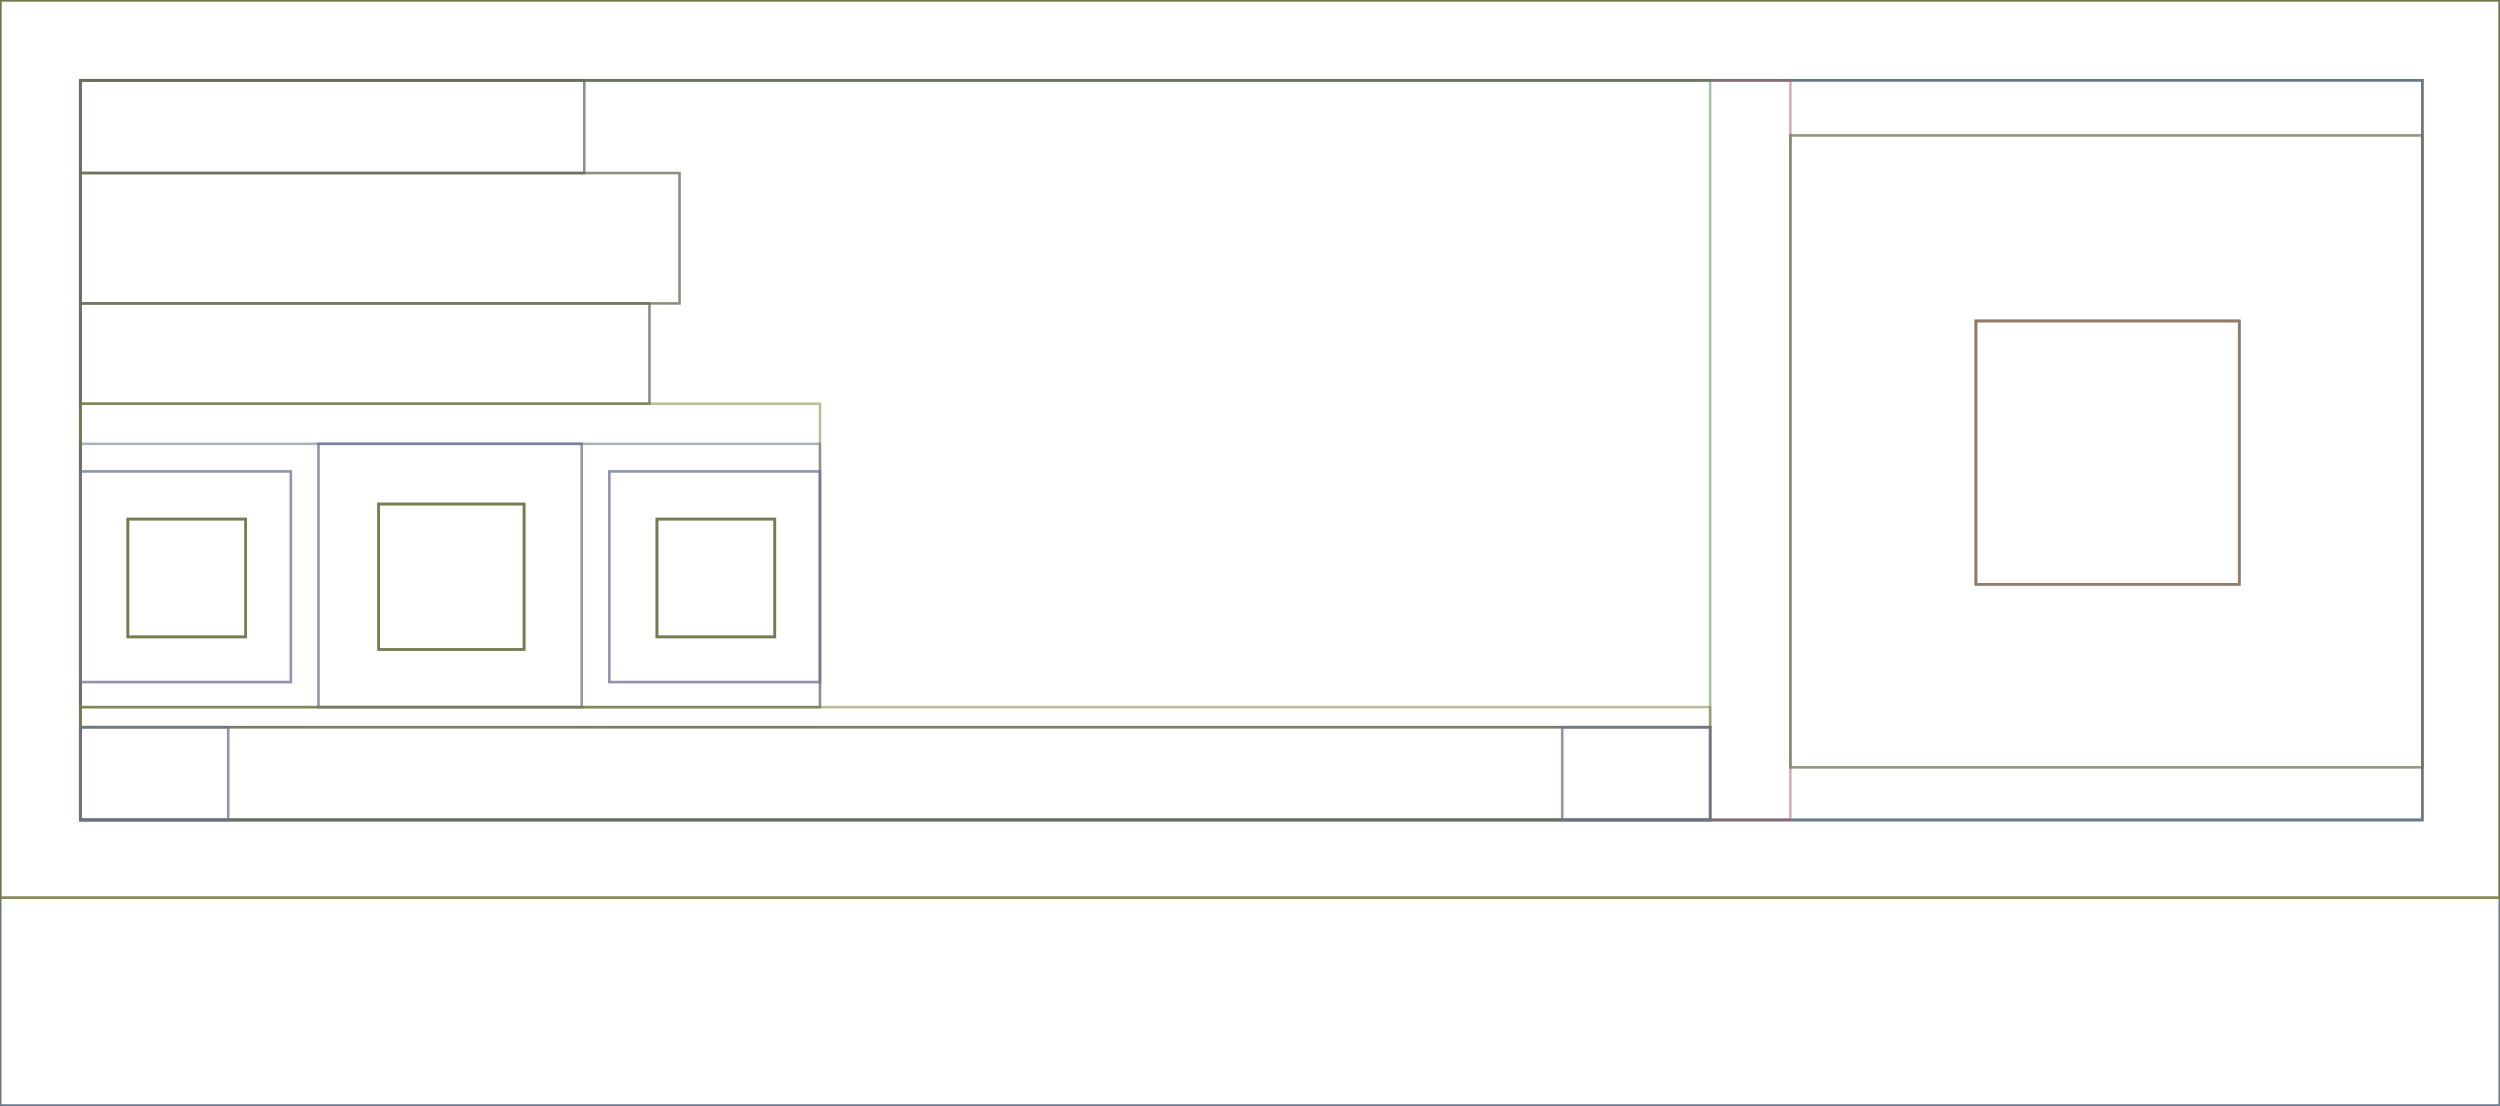
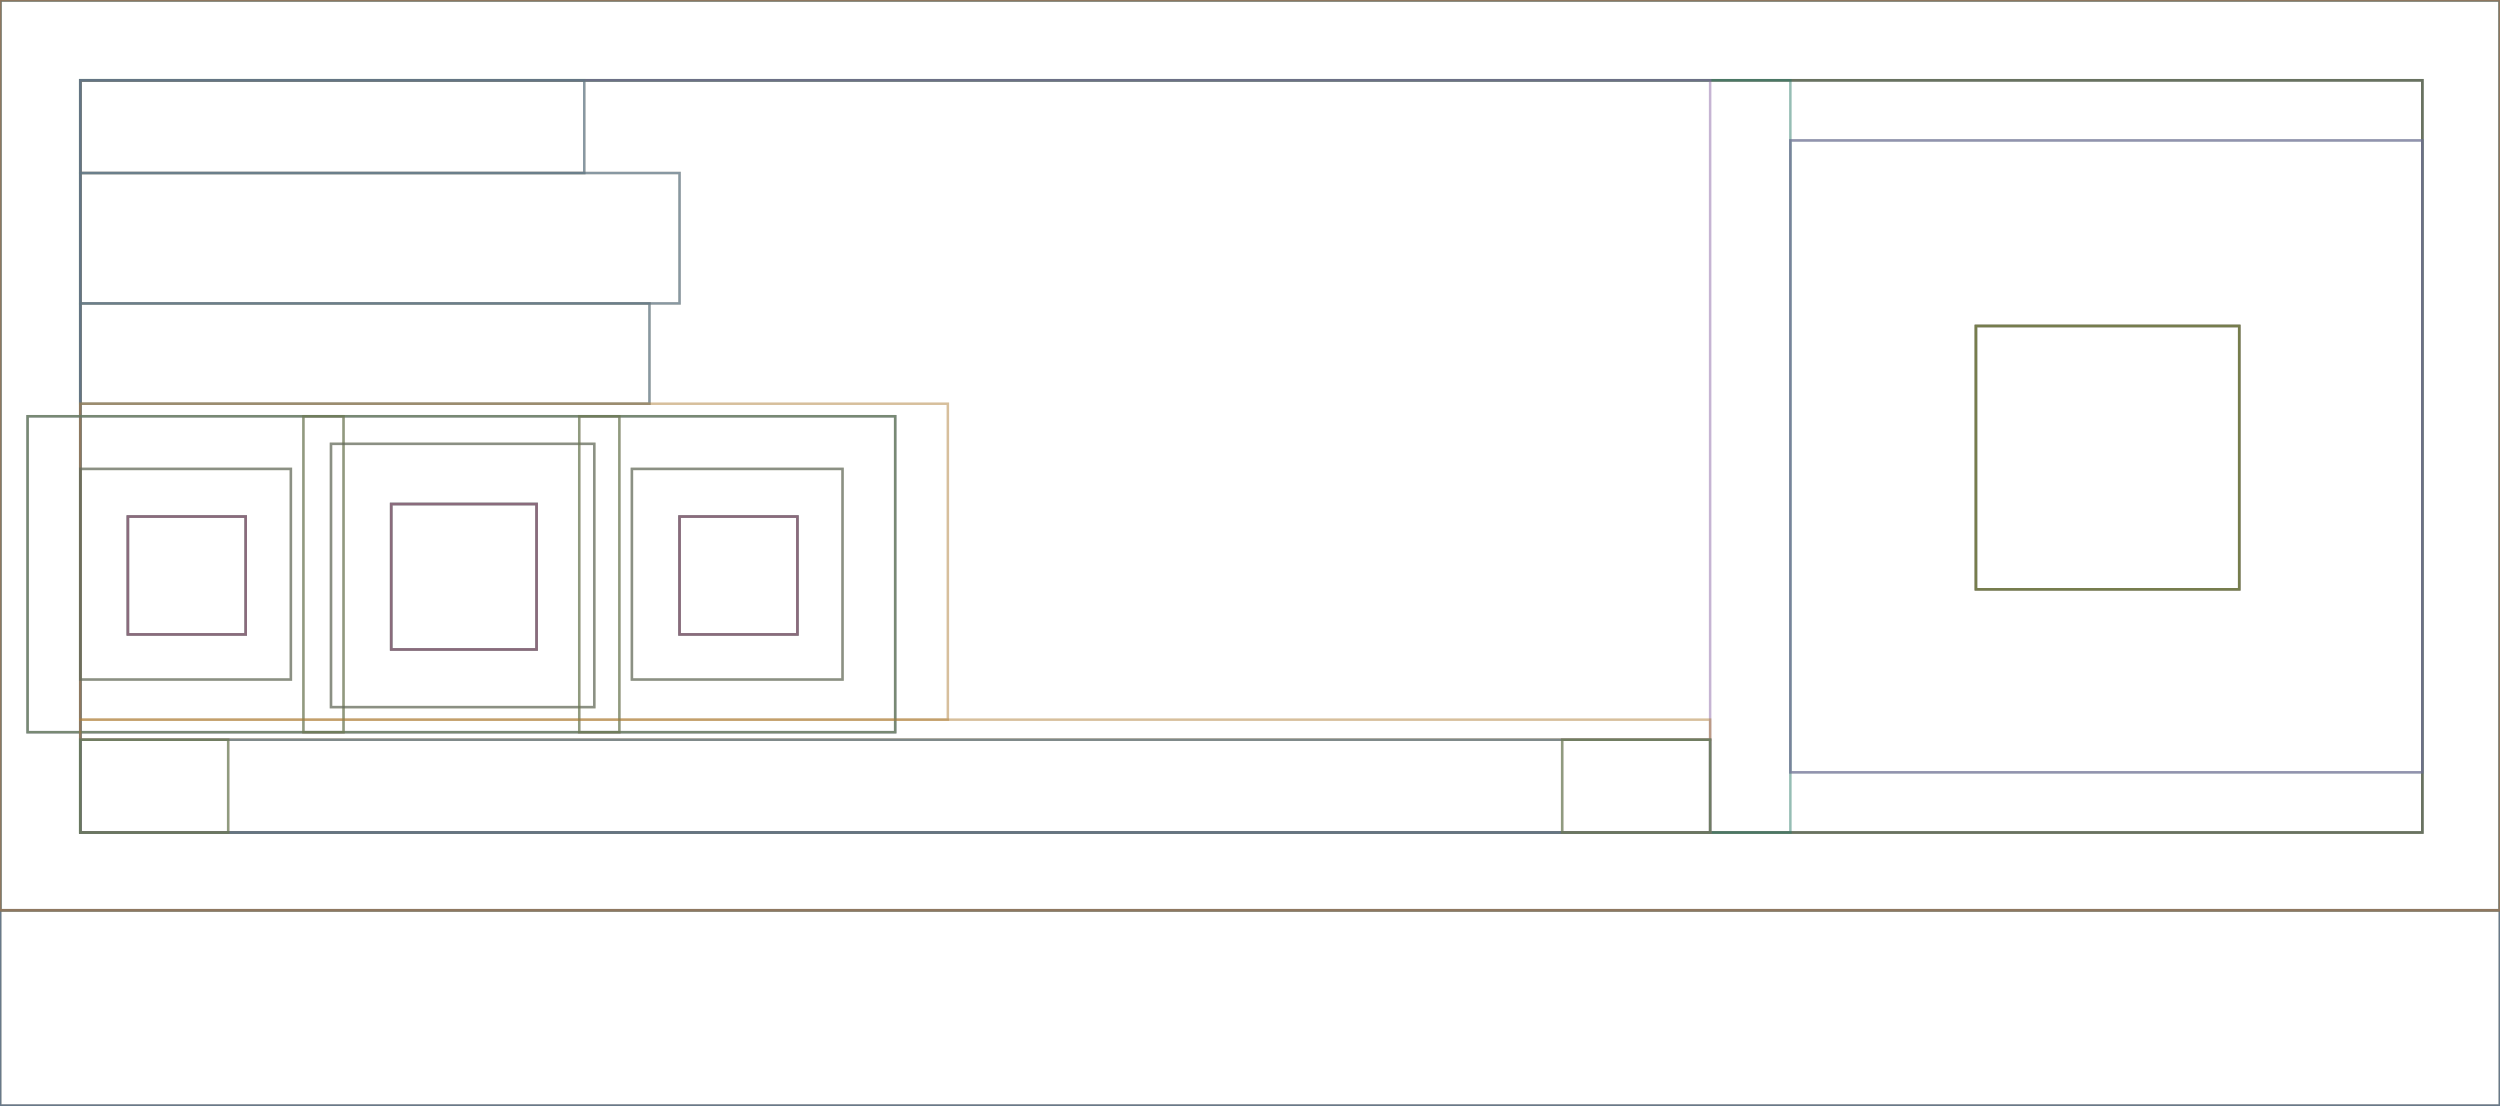
<svg xmlns="http://www.w3.org/2000/svg" viewBox="0 0 997 441" width="997" height="441" role="img" aria-label="Card/Media-Dark layout wireframe">
  <rect width="997" height="441" fill="#ffffff" />
  <g>
    <rect x="0" y="0" width="997" height="441" fill="none" fill-opacity="0" stroke="#5B6470" stroke-width="1" stroke-opacity="0.5" />
  </g>
  <g>
    <rect x="0" y="0" width="997" height="441" fill="none" fill-opacity="0" stroke="#2E7D6B" stroke-width="1" stroke-opacity="0.5" />
  </g>
  <g>
    <rect x="0" y="0" width="997" height="441" fill="none" fill-opacity="0" stroke="#8E6BA8" stroke-width="1" stroke-opacity="0.5" />
  </g>
  <g>
    <rect x="0" y="0" width="997" height="441" fill="none" fill-opacity="0" stroke="#B0813B" stroke-width="1" stroke-opacity="0.5" />
  </g>
  <g>
    <rect x="0" y="0" width="997" height="441" fill="none" fill-opacity="0" stroke="#3B72A8" stroke-width="1" stroke-opacity="0.5" />
  </g>
  <g>
-     <rect x="0" y="0" width="997" height="358" fill="none" fill-opacity="0" stroke="#A85B6B" stroke-width="1" stroke-opacity="0.5" />
-   </g>
-   <g>
-     <rect x="0" y="0" width="997" height="358" fill="none" fill-opacity="0" stroke="#4F8A4A" stroke-width="1" stroke-opacity="0.5" />
-   </g>
-   <g>
-     <rect x="0" y="0" width="997" height="358" fill="none" fill-opacity="0" stroke="#7A7A33" stroke-width="1" stroke-opacity="0.5" />
-   </g>
-   <g>
-     <rect x="32" y="32" width="934" height="295" fill="none" fill-opacity="0" stroke="#5B6470" stroke-width="1" stroke-opacity="0.5" />
-   </g>
-   <g>
-     <rect x="32" y="32" width="934" height="295" fill="none" fill-opacity="0" stroke="#2E7D6B" stroke-width="1" stroke-opacity="0.5" />
-   </g>
-   <g>
-     <rect x="32" y="32" width="934" height="295" fill="none" fill-opacity="0" stroke="#8E6BA8" stroke-width="1" stroke-opacity="0.5" />
-   </g>
-   <g>
-     <rect x="32" y="32" width="934" height="295" fill="none" fill-opacity="0" stroke="#B0813B" stroke-width="1" stroke-opacity="0.5" />
-   </g>
-   <g>
-     <rect x="32" y="32" width="934" height="295" fill="none" fill-opacity="0" stroke="#3B72A8" stroke-width="1" stroke-opacity="0.5" />
-   </g>
-   <g>
-     <rect x="32" y="32" width="682" height="295" fill="none" fill-opacity="0" stroke="#A85B6B" stroke-width="1" stroke-opacity="0.5" />
-   </g>
-   <g>
-     <rect x="32" y="32" width="650" height="295" fill="none" fill-opacity="0" stroke="#4F8A4A" stroke-width="1" stroke-opacity="0.5" />
-   </g>
-   <g>
-     <rect x="32" y="32" width="201" height="37" fill="none" fill-opacity="0" stroke="#7A7A33" stroke-width="1" stroke-opacity="0.5" />
-   </g>
-   <g>
-     <rect x="32" y="32" width="201" height="37" fill="none" fill-opacity="0" stroke="#5B6470" stroke-width="1" stroke-opacity="0.5" />
-   </g>
-   <g>
-     <rect x="32" y="69" width="239" height="52" fill="none" fill-opacity="0" stroke="#7A7A33" stroke-width="1" stroke-opacity="0.5" />
-   </g>
-   <g>
-     <rect x="32" y="69" width="239" height="52" fill="none" fill-opacity="0" stroke="#5B6470" stroke-width="1" stroke-opacity="0.5" />
-   </g>
-   <g>
-     <rect x="32" y="121" width="227" height="40" fill="none" fill-opacity="0" stroke="#7A7A33" stroke-width="1" stroke-opacity="0.5" />
-   </g>
-   <g>
-     <rect x="32" y="121" width="227" height="40" fill="none" fill-opacity="0" stroke="#5B6470" stroke-width="1" stroke-opacity="0.5" />
-   </g>
-   <g>
-     <rect x="32" y="161" width="295" height="121" fill="none" fill-opacity="0" stroke="#7A7A33" stroke-width="1" stroke-opacity="0.5" />
-   </g>
-   <g>
-     <rect x="32" y="177" width="295" height="105" fill="none" fill-opacity="0" stroke="#5B6470" stroke-width="1" stroke-opacity="0.5" />
-   </g>
-   <g>
-     <rect x="32" y="188" width="84" height="84" fill="none" fill-opacity="0" stroke="#2E7D6B" stroke-width="1" stroke-opacity="0.5" />
-   </g>
-   <g>
-     <rect x="32" y="188" width="84" height="84" fill="none" fill-opacity="0" stroke="#8E6BA8" stroke-width="1" stroke-opacity="0.5" />
-   </g>
-   <g>
-     <rect x="51" y="207" width="47" height="47" fill="none" fill-opacity="0" stroke="#B0813B" stroke-width="1" stroke-opacity="0.5" />
-   </g>
-   <g>
-     <rect x="51" y="207" width="47" height="47" fill="none" fill-opacity="0" stroke="#3B72A8" stroke-width="1" stroke-opacity="0.5" />
-   </g>
-   <g>
-     <rect x="51" y="207" width="47" height="47" fill="none" fill-opacity="0" stroke="#A85B6B" stroke-width="1" stroke-opacity="0.5" />
-   </g>
-   <g>
-     <rect x="51" y="207" width="47" height="47" fill="none" fill-opacity="0" stroke="#4F8A4A" stroke-width="1" stroke-opacity="0.5" />
-   </g>
-   <g>
-     <rect x="51" y="207" width="47" height="47" fill="none" fill-opacity="0" stroke="#7A7A33" stroke-width="1" stroke-opacity="0.5" />
-   </g>
-   <g>
-     <rect x="127" y="177" width="105" height="105" fill="none" fill-opacity="0" stroke="#2E7D6B" stroke-width="1" stroke-opacity="0.5" />
-   </g>
-   <g>
-     <rect x="127" y="177" width="105" height="105" fill="none" fill-opacity="0" stroke="#8E6BA8" stroke-width="1" stroke-opacity="0.5" />
-   </g>
-   <g>
-     <rect x="151" y="201" width="58" height="58" fill="none" fill-opacity="0" stroke="#B0813B" stroke-width="1" stroke-opacity="0.5" />
-   </g>
-   <g>
-     <rect x="151" y="201" width="58" height="58" fill="none" fill-opacity="0" stroke="#3B72A8" stroke-width="1" stroke-opacity="0.5" />
-   </g>
-   <g>
-     <rect x="151" y="201" width="58" height="58" fill="none" fill-opacity="0" stroke="#A85B6B" stroke-width="1" stroke-opacity="0.5" />
-   </g>
-   <g>
-     <rect x="151" y="201" width="58" height="58" fill="none" fill-opacity="0" stroke="#4F8A4A" stroke-width="1" stroke-opacity="0.5" />
-   </g>
-   <g>
-     <rect x="151" y="201" width="58" height="58" fill="none" fill-opacity="0" stroke="#7A7A33" stroke-width="1" stroke-opacity="0.5" />
-   </g>
-   <g>
-     <rect x="243" y="188" width="84" height="84" fill="none" fill-opacity="0" stroke="#2E7D6B" stroke-width="1" stroke-opacity="0.5" />
-   </g>
-   <g>
-     <rect x="243" y="188" width="84" height="84" fill="none" fill-opacity="0" stroke="#8E6BA8" stroke-width="1" stroke-opacity="0.5" />
-   </g>
-   <g>
-     <rect x="262" y="207" width="47" height="47" fill="none" fill-opacity="0" stroke="#B0813B" stroke-width="1" stroke-opacity="0.5" />
-   </g>
-   <g>
-     <rect x="262" y="207" width="47" height="47" fill="none" fill-opacity="0" stroke="#3B72A8" stroke-width="1" stroke-opacity="0.5" />
-   </g>
-   <g>
-     <rect x="262" y="207" width="47" height="47" fill="none" fill-opacity="0" stroke="#A85B6B" stroke-width="1" stroke-opacity="0.5" />
-   </g>
-   <g>
-     <rect x="262" y="207" width="47" height="47" fill="none" fill-opacity="0" stroke="#4F8A4A" stroke-width="1" stroke-opacity="0.5" />
-   </g>
-   <g>
-     <rect x="262" y="207" width="47" height="47" fill="none" fill-opacity="0" stroke="#7A7A33" stroke-width="1" stroke-opacity="0.5" />
-   </g>
-   <g>
-     <rect x="32" y="282" width="650" height="8" fill="none" fill-opacity="0" stroke="#7A7A33" stroke-width="1" stroke-opacity="0.5" />
-   </g>
-   <g>
-     <rect x="32" y="290" width="650" height="37" fill="none" fill-opacity="0" stroke="#7A7A33" stroke-width="1" stroke-opacity="0.5" />
-   </g>
-   <g>
-     <rect x="32" y="290" width="650" height="37" fill="none" fill-opacity="0" stroke="#5B6470" stroke-width="1" stroke-opacity="0.5" />
-   </g>
-   <g>
-     <rect x="32" y="290" width="59" height="37" fill="none" fill-opacity="0" stroke="#2E7D6B" stroke-width="1" stroke-opacity="0.5" />
-   </g>
-   <g>
-     <rect x="32" y="290" width="59" height="37" fill="none" fill-opacity="0" stroke="#8E6BA8" stroke-width="1" stroke-opacity="0.5" />
-   </g>
-   <g>
-     <rect x="623" y="290" width="59" height="37" fill="none" fill-opacity="0" stroke="#2E7D6B" stroke-width="1" stroke-opacity="0.5" />
-   </g>
-   <g>
-     <rect x="623" y="290" width="59" height="37" fill="none" fill-opacity="0" stroke="#8E6BA8" stroke-width="1" stroke-opacity="0.5" />
-   </g>
-   <g>
-     <rect x="714" y="54" width="252" height="252" fill="none" fill-opacity="0" stroke="#A85B6B" stroke-width="1" stroke-opacity="0.5" />
-   </g>
-   <g>
-     <rect x="714" y="54" width="252" height="252" fill="none" fill-opacity="0" stroke="#4F8A4A" stroke-width="1" stroke-opacity="0.5" />
-   </g>
-   <g>
-     <rect x="788" y="128" width="105" height="105" fill="none" fill-opacity="0" stroke="#7A7A33" stroke-width="1" stroke-opacity="0.5" />
-   </g>
-   <g>
-     <rect x="788" y="128" width="105" height="105" fill="none" fill-opacity="0" stroke="#5B6470" stroke-width="1" stroke-opacity="0.5" />
-   </g>
-   <g>
-     <rect x="788" y="128" width="105" height="105" fill="none" fill-opacity="0" stroke="#2E7D6B" stroke-width="1" stroke-opacity="0.5" />
-   </g>
-   <g>
-     <rect x="788" y="128" width="105" height="105" fill="none" fill-opacity="0" stroke="#8E6BA8" stroke-width="1" stroke-opacity="0.5" />
-   </g>
-   <g>
-     <rect x="788" y="128" width="105" height="105" fill="none" fill-opacity="0" stroke="#B0813B" stroke-width="1" stroke-opacity="0.5" />
+     <rect x="0" y="0" width="997" height="363" fill="none" fill-opacity="0" stroke="#A85B6B" stroke-width="1" stroke-opacity="0.5" />
+   </g>
+   <g>
+     <rect x="0" y="0" width="997" height="363" fill="none" fill-opacity="0" stroke="#4F8A4A" stroke-width="1" stroke-opacity="0.5" />
+   </g>
+   <g>
+     <rect x="0" y="0" width="997" height="363" fill="none" fill-opacity="0" stroke="#7A7A33" stroke-width="1" stroke-opacity="0.5" />
+   </g>
+   <g>
+     <rect x="0" y="0" width="997" height="363" fill="none" fill-opacity="0" stroke="#5B6470" stroke-width="1" stroke-opacity="0.5" />
+   </g>
+   <g>
+     <rect x="0" y="0" width="997" height="363" fill="none" fill-opacity="0" stroke="#2E7D6B" stroke-width="1" stroke-opacity="0.5" />
+   </g>
+   <g>
+     <rect x="0" y="0" width="997" height="363" fill="none" fill-opacity="0" stroke="#8E6BA8" stroke-width="1" stroke-opacity="0.5" />
+   </g>
+   <g>
+     <rect x="0" y="0" width="997" height="363" fill="none" fill-opacity="0" stroke="#B0813B" stroke-width="1" stroke-opacity="0.5" />
+   </g>
+   <g>
+     <rect x="32" y="32" width="934" height="300" fill="none" fill-opacity="0" stroke="#3B72A8" stroke-width="1" stroke-opacity="0.5" />
+   </g>
+   <g>
+     <rect x="32" y="32" width="934" height="300" fill="none" fill-opacity="0" stroke="#A85B6B" stroke-width="1" stroke-opacity="0.5" />
+   </g>
+   <g>
+     <rect x="32" y="32" width="934" height="300" fill="none" fill-opacity="0" stroke="#4F8A4A" stroke-width="1" stroke-opacity="0.5" />
+   </g>
+   <g>
+     <rect x="32" y="32" width="934" height="300" fill="none" fill-opacity="0" stroke="#7A7A33" stroke-width="1" stroke-opacity="0.5" />
+   </g>
+   <g>
+     <rect x="32" y="32" width="934" height="300" fill="none" fill-opacity="0" stroke="#5B6470" stroke-width="1" stroke-opacity="0.5" />
+   </g>
+   <g>
+     <rect x="32" y="32" width="682" height="300" fill="none" fill-opacity="0" stroke="#2E7D6B" stroke-width="1" stroke-opacity="0.5" />
+   </g>
+   <g>
+     <rect x="32" y="32" width="650" height="300" fill="none" fill-opacity="0" stroke="#8E6BA8" stroke-width="1" stroke-opacity="0.5" />
+   </g>
+   <g>
+     <rect x="32" y="32" width="201" height="37" fill="none" fill-opacity="0" stroke="#B0813B" stroke-width="1" stroke-opacity="0.5" />
+   </g>
+   <g>
+     <rect x="32" y="32" width="201" height="37" fill="none" fill-opacity="0" stroke="#3B72A8" stroke-width="1" stroke-opacity="0.5" />
+   </g>
+   <g>
+     <rect x="32" y="69" width="239" height="52" fill="none" fill-opacity="0" stroke="#B0813B" stroke-width="1" stroke-opacity="0.5" />
+   </g>
+   <g>
+     <rect x="32" y="69" width="239" height="52" fill="none" fill-opacity="0" stroke="#3B72A8" stroke-width="1" stroke-opacity="0.5" />
+   </g>
+   <g>
+     <rect x="32" y="121" width="227" height="40" fill="none" fill-opacity="0" stroke="#B0813B" stroke-width="1" stroke-opacity="0.5" />
+   </g>
+   <g>
+     <rect x="32" y="121" width="227" height="40" fill="none" fill-opacity="0" stroke="#3B72A8" stroke-width="1" stroke-opacity="0.5" />
+   </g>
+   <g>
+     <rect x="32" y="161" width="346" height="126" fill="none" fill-opacity="0" stroke="#B0813B" stroke-width="1" stroke-opacity="0.5" />
+   </g>
+   <g>
+     <rect x="11" y="166" width="346" height="126" fill="none" fill-opacity="0" stroke="#3B72A8" stroke-width="1" stroke-opacity="0.5" />
+   </g>
+   <g>
+     <rect x="11" y="166" width="126" height="126" fill="none" fill-opacity="0" stroke="#A85B6B" stroke-width="1" stroke-opacity="0.5" />
+   </g>
+   <g>
+     <rect x="11" y="166" width="126" height="126" fill="none" fill-opacity="0" stroke="#4F8A4A" stroke-width="1" stroke-opacity="0.5" />
+   </g>
+   <g>
+     <rect x="32" y="187" width="84" height="84" fill="none" fill-opacity="0" stroke="#7A7A33" stroke-width="1" stroke-opacity="0.5" />
+   </g>
+   <g>
+     <rect x="32" y="187" width="84" height="84" fill="none" fill-opacity="0" stroke="#5B6470" stroke-width="1" stroke-opacity="0.5" />
+   </g>
+   <g>
+     <rect x="51" y="206" width="47" height="47" fill="none" fill-opacity="0" stroke="#2E7D6B" stroke-width="1" stroke-opacity="0.5" />
+   </g>
+   <g>
+     <rect x="51" y="206" width="47" height="47" fill="none" fill-opacity="0" stroke="#8E6BA8" stroke-width="1" stroke-opacity="0.5" />
+   </g>
+   <g>
+     <rect x="51" y="206" width="47" height="47" fill="none" fill-opacity="0" stroke="#B0813B" stroke-width="1" stroke-opacity="0.5" />
+   </g>
+   <g>
+     <rect x="51" y="206" width="47" height="47" fill="none" fill-opacity="0" stroke="#3B72A8" stroke-width="1" stroke-opacity="0.5" />
+   </g>
+   <g>
+     <rect x="51" y="206" width="47" height="47" fill="none" fill-opacity="0" stroke="#A85B6B" stroke-width="1" stroke-opacity="0.5" />
+   </g>
+   <g>
+     <rect x="121" y="166" width="126" height="126" fill="none" fill-opacity="0" stroke="#A85B6B" stroke-width="1" stroke-opacity="0.5" />
+   </g>
+   <g>
+     <rect x="121" y="166" width="126" height="126" fill="none" fill-opacity="0" stroke="#4F8A4A" stroke-width="1" stroke-opacity="0.5" />
+   </g>
+   <g>
+     <rect x="132" y="177" width="105" height="105" fill="none" fill-opacity="0" stroke="#7A7A33" stroke-width="1" stroke-opacity="0.5" />
+   </g>
+   <g>
+     <rect x="132" y="177" width="105" height="105" fill="none" fill-opacity="0" stroke="#5B6470" stroke-width="1" stroke-opacity="0.5" />
+   </g>
+   <g>
+     <rect x="156" y="201" width="58" height="58" fill="none" fill-opacity="0" stroke="#2E7D6B" stroke-width="1" stroke-opacity="0.5" />
+   </g>
+   <g>
+     <rect x="156" y="201" width="58" height="58" fill="none" fill-opacity="0" stroke="#8E6BA8" stroke-width="1" stroke-opacity="0.5" />
+   </g>
+   <g>
+     <rect x="156" y="201" width="58" height="58" fill="none" fill-opacity="0" stroke="#B0813B" stroke-width="1" stroke-opacity="0.5" />
+   </g>
+   <g>
+     <rect x="156" y="201" width="58" height="58" fill="none" fill-opacity="0" stroke="#3B72A8" stroke-width="1" stroke-opacity="0.5" />
+   </g>
+   <g>
+     <rect x="156" y="201" width="58" height="58" fill="none" fill-opacity="0" stroke="#A85B6B" stroke-width="1" stroke-opacity="0.5" />
+   </g>
+   <g>
+     <rect x="231" y="166" width="126" height="126" fill="none" fill-opacity="0" stroke="#A85B6B" stroke-width="1" stroke-opacity="0.5" />
+   </g>
+   <g>
+     <rect x="231" y="166" width="126" height="126" fill="none" fill-opacity="0" stroke="#4F8A4A" stroke-width="1" stroke-opacity="0.5" />
+   </g>
+   <g>
+     <rect x="252" y="187" width="84" height="84" fill="none" fill-opacity="0" stroke="#7A7A33" stroke-width="1" stroke-opacity="0.5" />
+   </g>
+   <g>
+     <rect x="252" y="187" width="84" height="84" fill="none" fill-opacity="0" stroke="#5B6470" stroke-width="1" stroke-opacity="0.5" />
+   </g>
+   <g>
+     <rect x="271" y="206" width="47" height="47" fill="none" fill-opacity="0" stroke="#2E7D6B" stroke-width="1" stroke-opacity="0.5" />
+   </g>
+   <g>
+     <rect x="271" y="206" width="47" height="47" fill="none" fill-opacity="0" stroke="#8E6BA8" stroke-width="1" stroke-opacity="0.5" />
+   </g>
+   <g>
+     <rect x="271" y="206" width="47" height="47" fill="none" fill-opacity="0" stroke="#B0813B" stroke-width="1" stroke-opacity="0.5" />
+   </g>
+   <g>
+     <rect x="271" y="206" width="47" height="47" fill="none" fill-opacity="0" stroke="#3B72A8" stroke-width="1" stroke-opacity="0.5" />
+   </g>
+   <g>
+     <rect x="271" y="206" width="47" height="47" fill="none" fill-opacity="0" stroke="#A85B6B" stroke-width="1" stroke-opacity="0.5" />
+   </g>
+   <g>
+     <rect x="32" y="287" width="650" height="8" fill="none" fill-opacity="0" stroke="#B0813B" stroke-width="1" stroke-opacity="0.5" />
+   </g>
+   <g>
+     <rect x="32" y="295" width="650" height="37" fill="none" fill-opacity="0" stroke="#B0813B" stroke-width="1" stroke-opacity="0.5" />
+   </g>
+   <g>
+     <rect x="32" y="295" width="650" height="37" fill="none" fill-opacity="0" stroke="#3B72A8" stroke-width="1" stroke-opacity="0.5" />
+   </g>
+   <g>
+     <rect x="32" y="295" width="59" height="37" fill="none" fill-opacity="0" stroke="#A85B6B" stroke-width="1" stroke-opacity="0.5" />
+   </g>
+   <g>
+     <rect x="32" y="295" width="59" height="37" fill="none" fill-opacity="0" stroke="#4F8A4A" stroke-width="1" stroke-opacity="0.5" />
+   </g>
+   <g>
+     <rect x="623" y="295" width="59" height="37" fill="none" fill-opacity="0" stroke="#A85B6B" stroke-width="1" stroke-opacity="0.5" />
+   </g>
+   <g>
+     <rect x="623" y="295" width="59" height="37" fill="none" fill-opacity="0" stroke="#4F8A4A" stroke-width="1" stroke-opacity="0.5" />
+   </g>
+   <g>
+     <rect x="714" y="56" width="252" height="252" fill="none" fill-opacity="0" stroke="#2E7D6B" stroke-width="1" stroke-opacity="0.5" />
+   </g>
+   <g>
+     <rect x="714" y="56" width="252" height="252" fill="none" fill-opacity="0" stroke="#8E6BA8" stroke-width="1" stroke-opacity="0.5" />
+   </g>
+   <g>
+     <rect x="788" y="130" width="105" height="105" fill="none" fill-opacity="0" stroke="#B0813B" stroke-width="1" stroke-opacity="0.5" />
+   </g>
+   <g>
+     <rect x="788" y="130" width="105" height="105" fill="none" fill-opacity="0" stroke="#3B72A8" stroke-width="1" stroke-opacity="0.5" />
+   </g>
+   <g>
+     <rect x="788" y="130" width="105" height="105" fill="none" fill-opacity="0" stroke="#A85B6B" stroke-width="1" stroke-opacity="0.5" />
+   </g>
+   <g>
+     <rect x="788" y="130" width="105" height="105" fill="none" fill-opacity="0" stroke="#4F8A4A" stroke-width="1" stroke-opacity="0.5" />
+   </g>
+   <g>
+     <rect x="788" y="130" width="105" height="105" fill="none" fill-opacity="0" stroke="#7A7A33" stroke-width="1" stroke-opacity="0.5" />
  </g>
</svg>
